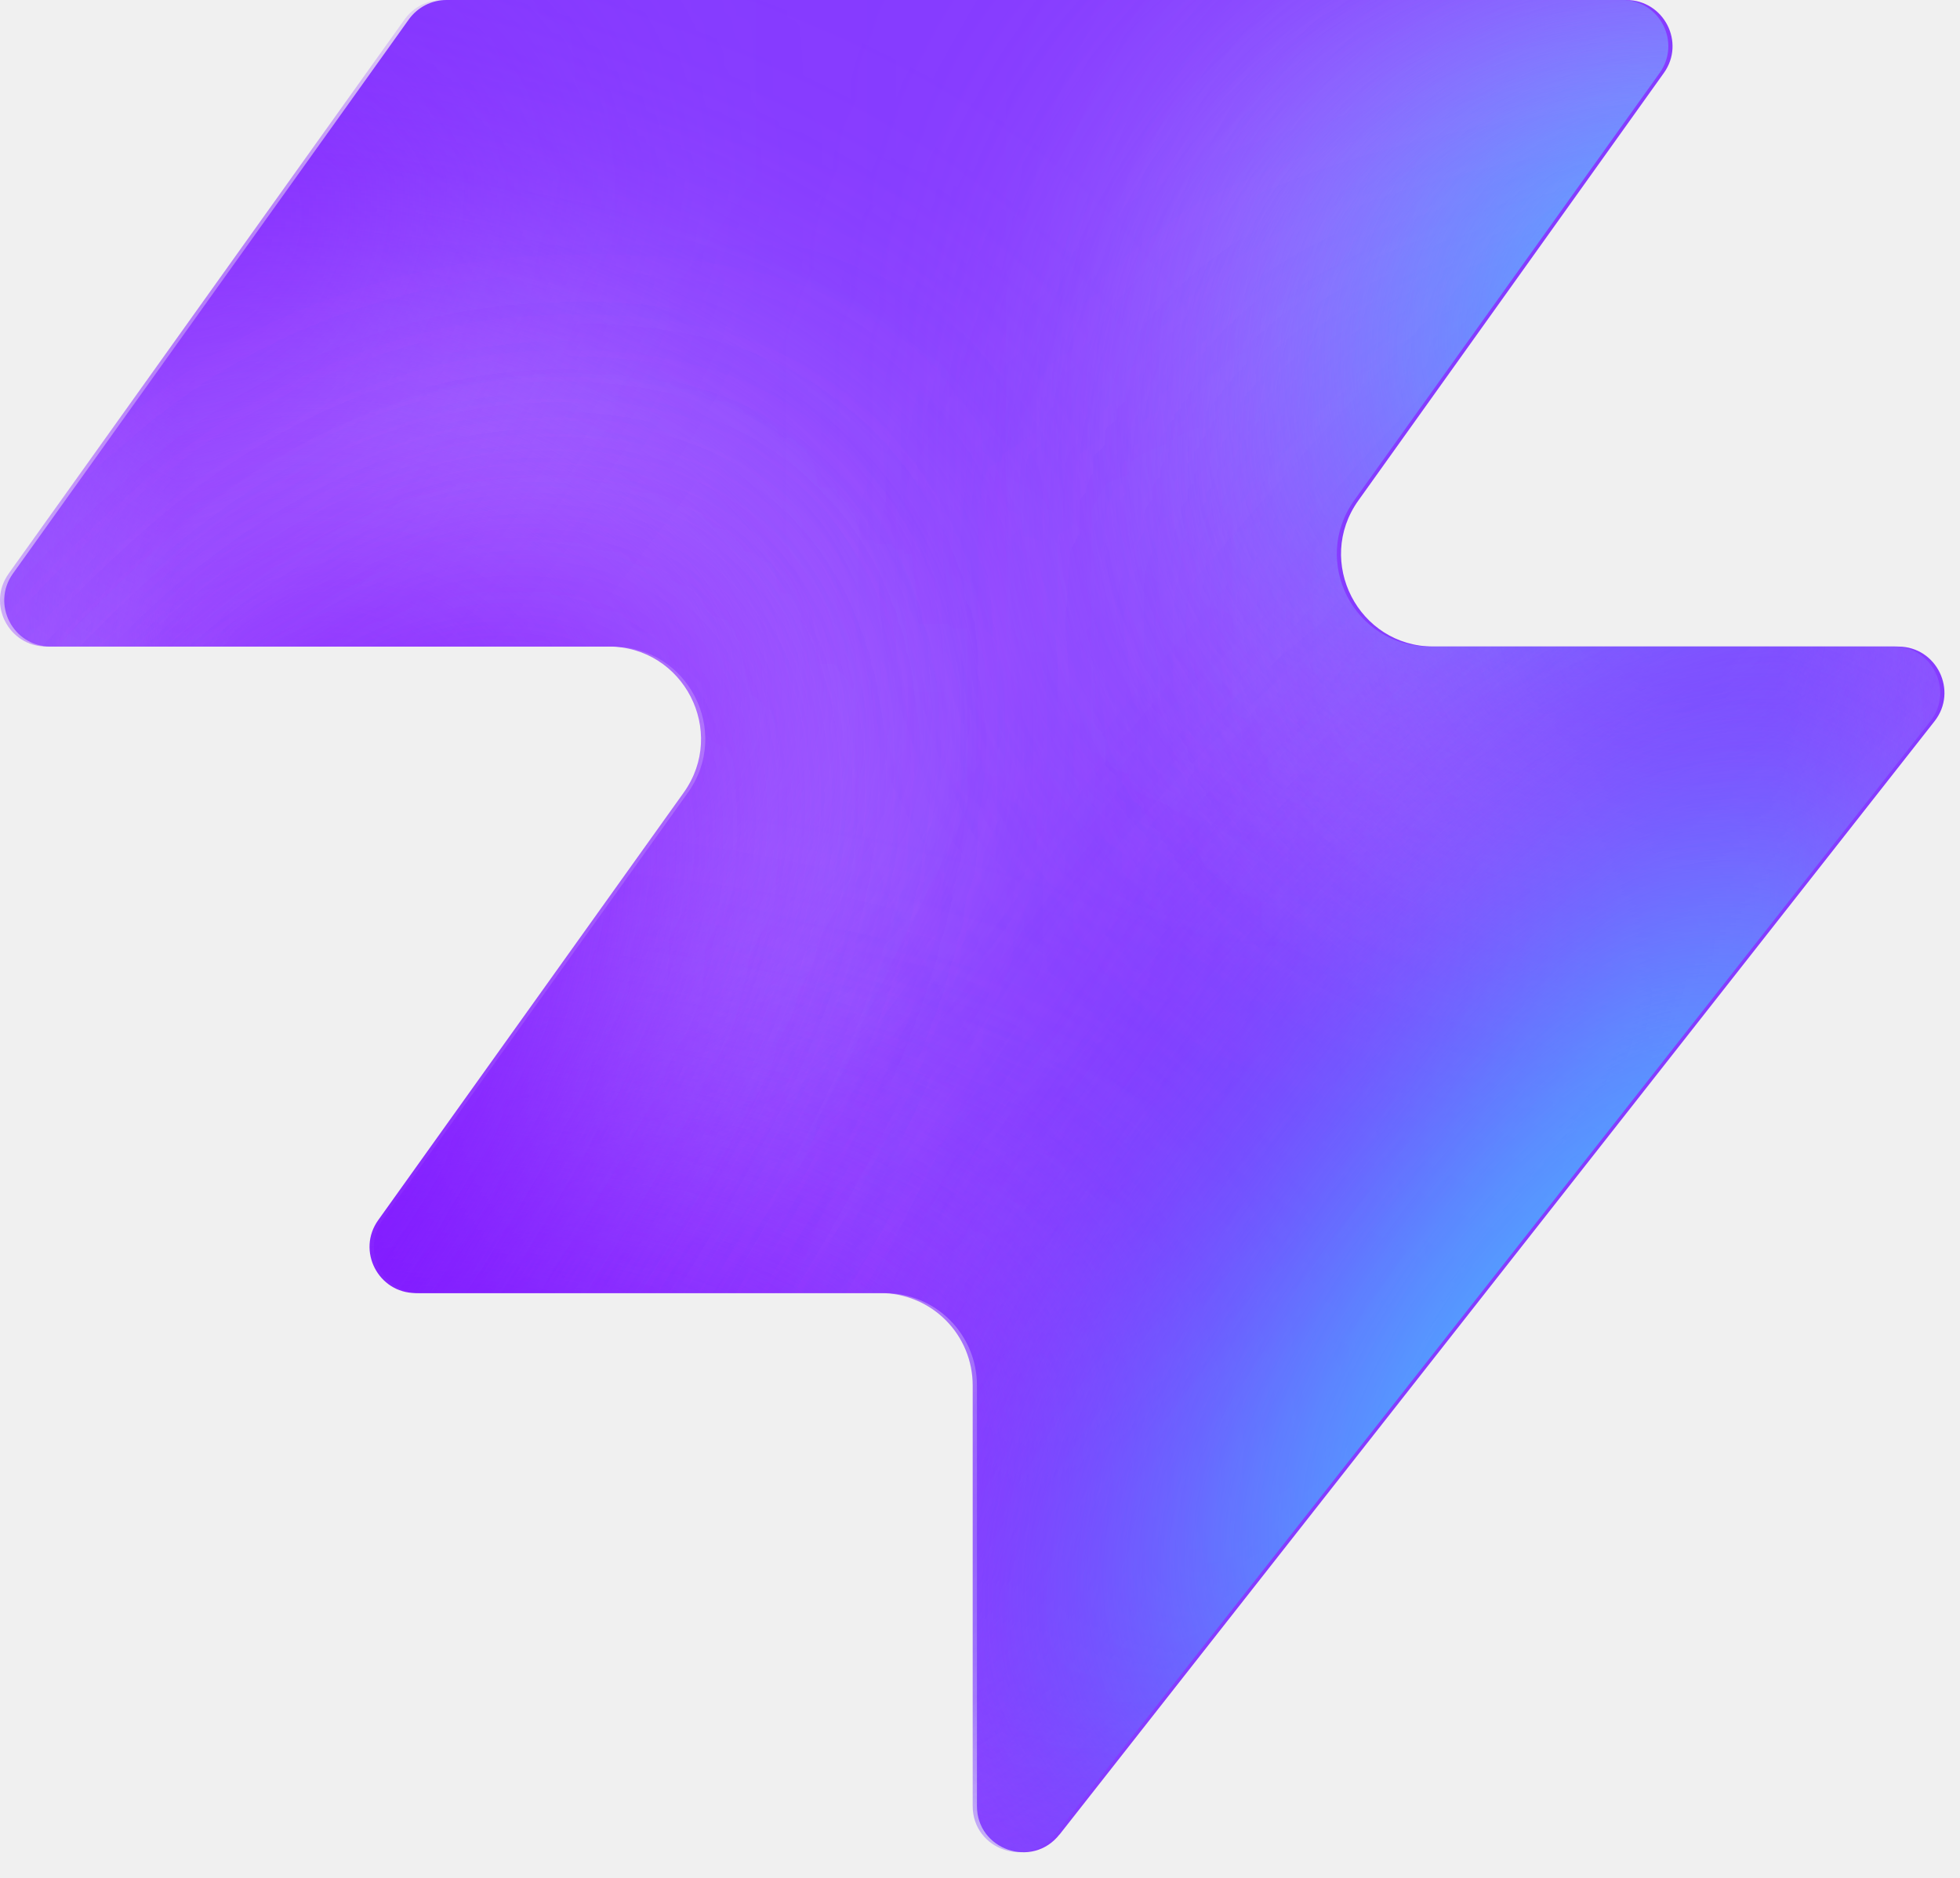
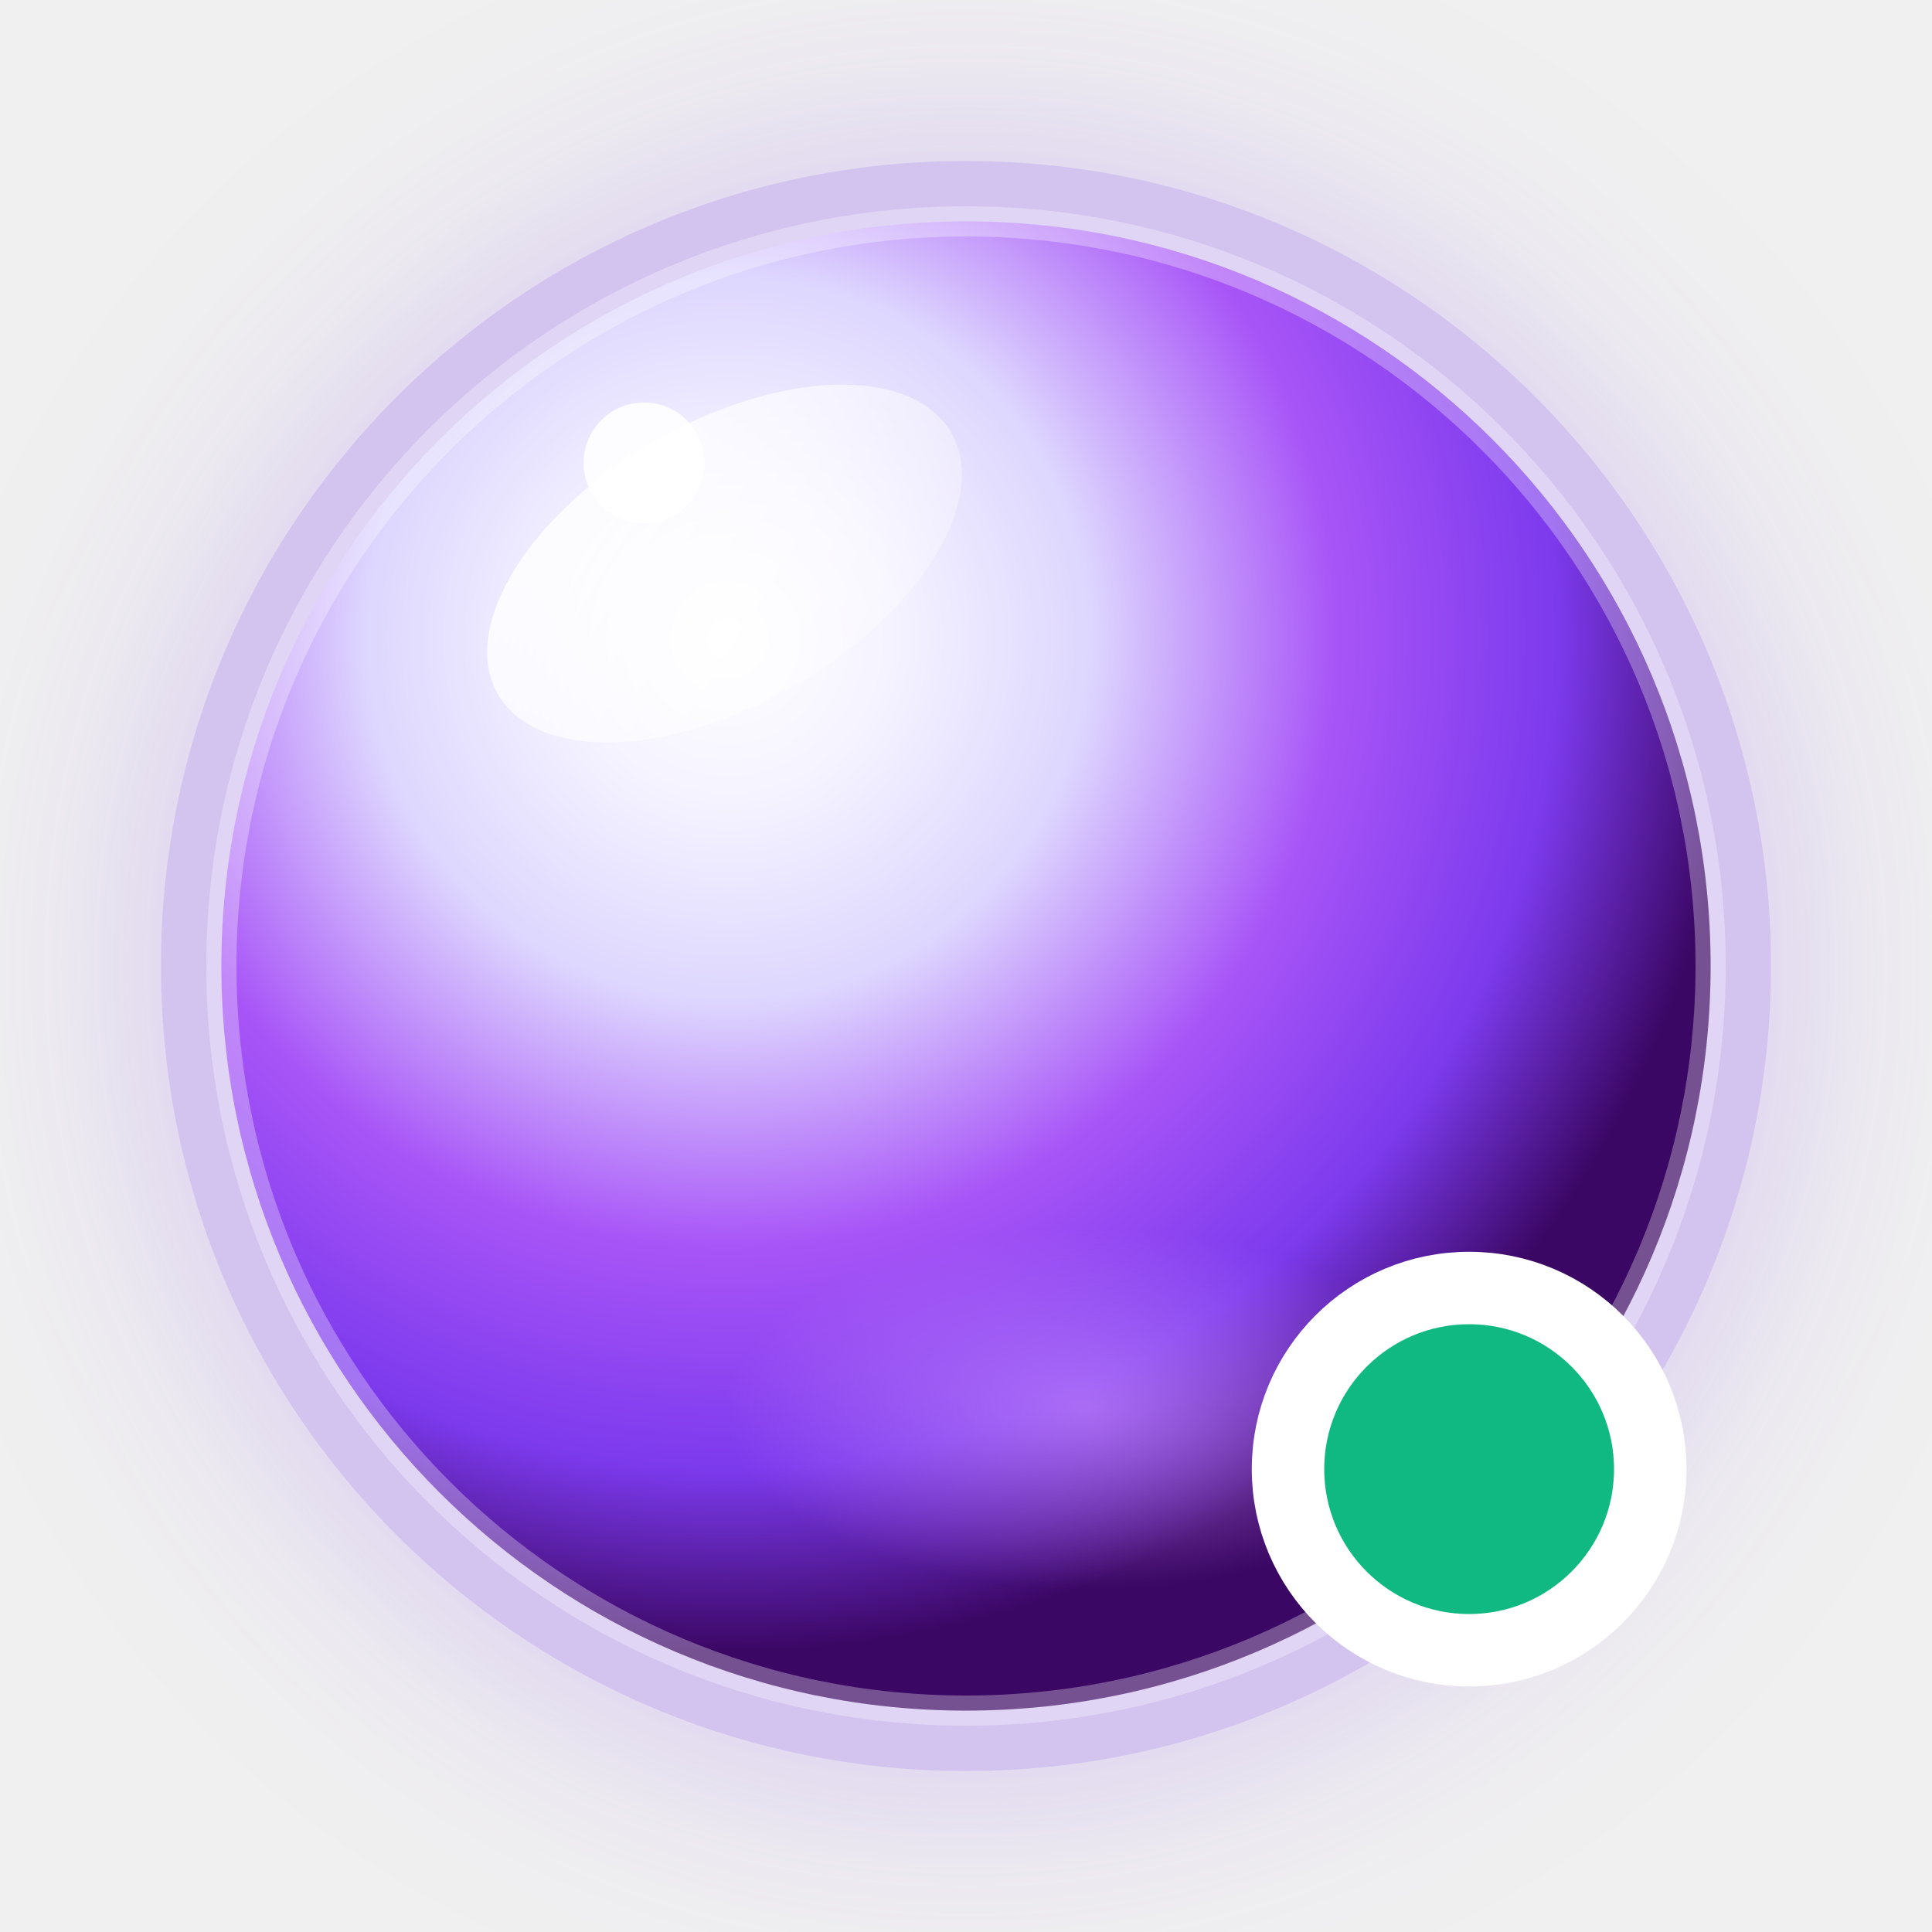
- <svg xmlns="http://www.w3.org/2000/svg" width="48" height="46" fill="none" viewBox="0 0 48 46">
-   <path fill="#863bff" d="M25.946 44.938c-.664.845-2.021.375-2.021-.698V33.937a2.26 2.26 0 0 0-2.262-2.262H10.287c-.92 0-1.456-1.04-.92-1.788l7.48-10.471c1.07-1.497 0-3.578-1.842-3.578H1.237c-.92 0-1.456-1.04-.92-1.788L10.013.474c.214-.297.556-.474.92-.474h28.894c.92 0 1.456 1.04.92 1.788l-7.48 10.471c-1.07 1.498 0 3.579 1.842 3.579h11.377c.943 0 1.473 1.088.89 1.83L25.947 44.94z" style="fill:#863bff;fill:color(display-p3 .525 .23 1);fill-opacity:1" />
-   <mask id="a" width="48" height="46" x="0" y="0" maskUnits="userSpaceOnUse" style="mask-type:alpha">
-     <path fill="#000" d="M25.842 44.938c-.664.844-2.021.375-2.021-.698V33.937a2.26 2.26 0 0 0-2.262-2.262H10.183c-.92 0-1.456-1.04-.92-1.788l7.48-10.471c1.07-1.498 0-3.579-1.842-3.579H1.133c-.92 0-1.456-1.04-.92-1.787L9.91.473c.214-.297.556-.474.92-.474h28.894c.92 0 1.456 1.04.92 1.788l-7.48 10.471c-1.07 1.498 0 3.578 1.842 3.578h11.377c.943 0 1.473 1.088.89 1.832L25.843 44.94z" style="fill:#000;fill-opacity:1" />
-   </mask>
-   <g mask="url(#a)">
-     <g filter="url(#b)">
-       <ellipse cx="5.508" cy="14.704" fill="#ede6ff" rx="5.508" ry="14.704" style="fill:#ede6ff;fill:color(display-p3 .927 .903 1);fill-opacity:1" transform="matrix(.00324 1 1 -.00324 -4.47 31.516)" />
-     </g>
-     <g filter="url(#c)">
-       <ellipse cx="10.399" cy="29.851" fill="#ede6ff" rx="10.399" ry="29.851" style="fill:#ede6ff;fill:color(display-p3 .927 .903 1);fill-opacity:1" transform="matrix(.00324 1 1 -.00324 -39.328 7.883)" />
-     </g>
-     <g filter="url(#d)">
-       <ellipse cx="5.508" cy="30.487" fill="#7e14ff" rx="5.508" ry="30.487" style="fill:#7e14ff;fill:color(display-p3 .492 .077 1);fill-opacity:1" transform="rotate(89.814 -25.913 -14.639)scale(1 -1)" />
-     </g>
-     <g filter="url(#e)">
-       <ellipse cx="5.508" cy="30.599" fill="#7e14ff" rx="5.508" ry="30.599" style="fill:#7e14ff;fill:color(display-p3 .492 .077 1);fill-opacity:1" transform="rotate(89.814 -32.644 -3.334)scale(1 -1)" />
-     </g>
-     <g filter="url(#f)">
-       <ellipse cx="5.508" cy="30.599" fill="#7e14ff" rx="5.508" ry="30.599" style="fill:#7e14ff;fill:color(display-p3 .492 .077 1);fill-opacity:1" transform="matrix(.00324 1 1 -.00324 -34.34 30.47)" />
-     </g>
-     <g filter="url(#g)">
-       <ellipse cx="14.072" cy="22.078" fill="#ede6ff" rx="14.072" ry="22.078" style="fill:#ede6ff;fill:color(display-p3 .927 .903 1);fill-opacity:1" transform="rotate(93.35 24.506 48.493)scale(-1 1)" />
-     </g>
-     <g filter="url(#h)">
-       <ellipse cx="3.47" cy="21.501" fill="#7e14ff" rx="3.47" ry="21.501" style="fill:#7e14ff;fill:color(display-p3 .492 .077 1);fill-opacity:1" transform="rotate(89.009 28.708 47.59)scale(-1 1)" />
-     </g>
-     <g filter="url(#i)">
-       <ellipse cx="3.47" cy="21.501" fill="#7e14ff" rx="3.47" ry="21.501" style="fill:#7e14ff;fill:color(display-p3 .492 .077 1);fill-opacity:1" transform="rotate(89.009 28.708 47.59)scale(-1 1)" />
-     </g>
-     <g filter="url(#j)">
-       <ellipse cx=".387" cy="8.972" fill="#7e14ff" rx="4.407" ry="29.108" style="fill:#7e14ff;fill:color(display-p3 .492 .077 1);fill-opacity:1" transform="rotate(39.51 .387 8.972)" />
-     </g>
-     <g filter="url(#k)">
-       <ellipse cx="47.523" cy="-6.092" fill="#7e14ff" rx="4.407" ry="29.108" style="fill:#7e14ff;fill:color(display-p3 .492 .077 1);fill-opacity:1" transform="rotate(37.892 47.523 -6.092)" />
-     </g>
-     <g filter="url(#l)">
-       <ellipse cx="41.412" cy="6.333" fill="#47bfff" rx="5.971" ry="9.665" style="fill:#47bfff;fill:color(display-p3 .28 .748 1);fill-opacity:1" transform="rotate(37.892 41.412 6.333)" />
-     </g>
-     <g filter="url(#m)">
-       <ellipse cx="-1.879" cy="38.332" fill="#7e14ff" rx="4.407" ry="29.108" style="fill:#7e14ff;fill:color(display-p3 .492 .077 1);fill-opacity:1" transform="rotate(37.892 -1.88 38.332)" />
-     </g>
-     <g filter="url(#n)">
-       <ellipse cx="-1.879" cy="38.332" fill="#7e14ff" rx="4.407" ry="29.108" style="fill:#7e14ff;fill:color(display-p3 .492 .077 1);fill-opacity:1" transform="rotate(37.892 -1.88 38.332)" />
-     </g>
-     <g filter="url(#o)">
-       <ellipse cx="35.651" cy="29.907" fill="#7e14ff" rx="4.407" ry="29.108" style="fill:#7e14ff;fill:color(display-p3 .492 .077 1);fill-opacity:1" transform="rotate(37.892 35.651 29.907)" />
-     </g>
-     <g filter="url(#p)">
-       <ellipse cx="38.418" cy="32.4" fill="#47bfff" rx="5.971" ry="15.297" style="fill:#47bfff;fill:color(display-p3 .28 .748 1);fill-opacity:1" transform="rotate(37.892 38.418 32.4)" />
-     </g>
-   </g>
+ <svg xmlns="http://www.w3.org/2000/svg" viewBox="0 0 48 48" width="48" height="48" fill="none">
  <defs>
-     <filter id="b" width="60.045" height="41.654" x="-19.77" y="16.149" color-interpolation-filters="sRGB" filterUnits="userSpaceOnUse">
-       <feFlood flood-opacity="0" result="BackgroundImageFix" />
-       <feBlend in="SourceGraphic" in2="BackgroundImageFix" result="shape" />
-       <feGaussianBlur result="effect1_foregroundBlur_2002_17158" stdDeviation="7.659" />
+     <filter id="auraGlow" x="-20%" y="-20%" width="140%" height="140%">
+       <feGaussianBlur stdDeviation="3" result="blur" />
+       <feComposite in="SourceGraphic" in2="blur" operator="over" />
    </filter>
-     <filter id="c" width="90.34" height="51.437" x="-54.613" y="-7.533" color-interpolation-filters="sRGB" filterUnits="userSpaceOnUse">
-       <feFlood flood-opacity="0" result="BackgroundImageFix" />
-       <feBlend in="SourceGraphic" in2="BackgroundImageFix" result="shape" />
-       <feGaussianBlur result="effect1_foregroundBlur_2002_17158" stdDeviation="7.659" />
-     </filter>
-     <filter id="d" width="79.355" height="29.4" x="-49.64" y="2.03" color-interpolation-filters="sRGB" filterUnits="userSpaceOnUse">
-       <feFlood flood-opacity="0" result="BackgroundImageFix" />
-       <feBlend in="SourceGraphic" in2="BackgroundImageFix" result="shape" />
-       <feGaussianBlur result="effect1_foregroundBlur_2002_17158" stdDeviation="4.596" />
-     </filter>
-     <filter id="e" width="79.579" height="29.4" x="-45.045" y="20.029" color-interpolation-filters="sRGB" filterUnits="userSpaceOnUse">
-       <feFlood flood-opacity="0" result="BackgroundImageFix" />
-       <feBlend in="SourceGraphic" in2="BackgroundImageFix" result="shape" />
-       <feGaussianBlur result="effect1_foregroundBlur_2002_17158" stdDeviation="4.596" />
-     </filter>
-     <filter id="f" width="79.579" height="29.4" x="-43.513" y="21.178" color-interpolation-filters="sRGB" filterUnits="userSpaceOnUse">
-       <feFlood flood-opacity="0" result="BackgroundImageFix" />
-       <feBlend in="SourceGraphic" in2="BackgroundImageFix" result="shape" />
-       <feGaussianBlur result="effect1_foregroundBlur_2002_17158" stdDeviation="4.596" />
-     </filter>
-     <filter id="g" width="74.749" height="58.852" x="15.756" y="-17.901" color-interpolation-filters="sRGB" filterUnits="userSpaceOnUse">
-       <feFlood flood-opacity="0" result="BackgroundImageFix" />
-       <feBlend in="SourceGraphic" in2="BackgroundImageFix" result="shape" />
-       <feGaussianBlur result="effect1_foregroundBlur_2002_17158" stdDeviation="7.659" />
-     </filter>
-     <filter id="h" width="61.377" height="25.362" x="23.548" y="2.284" color-interpolation-filters="sRGB" filterUnits="userSpaceOnUse">
-       <feFlood flood-opacity="0" result="BackgroundImageFix" />
-       <feBlend in="SourceGraphic" in2="BackgroundImageFix" result="shape" />
-       <feGaussianBlur result="effect1_foregroundBlur_2002_17158" stdDeviation="4.596" />
-     </filter>
-     <filter id="i" width="61.377" height="25.362" x="23.548" y="2.284" color-interpolation-filters="sRGB" filterUnits="userSpaceOnUse">
-       <feFlood flood-opacity="0" result="BackgroundImageFix" />
-       <feBlend in="SourceGraphic" in2="BackgroundImageFix" result="shape" />
-       <feGaussianBlur result="effect1_foregroundBlur_2002_17158" stdDeviation="4.596" />
-     </filter>
-     <filter id="j" width="56.045" height="63.649" x="-27.636" y="-22.853" color-interpolation-filters="sRGB" filterUnits="userSpaceOnUse">
-       <feFlood flood-opacity="0" result="BackgroundImageFix" />
-       <feBlend in="SourceGraphic" in2="BackgroundImageFix" result="shape" />
-       <feGaussianBlur result="effect1_foregroundBlur_2002_17158" stdDeviation="4.596" />
-     </filter>
-     <filter id="k" width="54.814" height="64.646" x="20.116" y="-38.415" color-interpolation-filters="sRGB" filterUnits="userSpaceOnUse">
-       <feFlood flood-opacity="0" result="BackgroundImageFix" />
-       <feBlend in="SourceGraphic" in2="BackgroundImageFix" result="shape" />
-       <feGaussianBlur result="effect1_foregroundBlur_2002_17158" stdDeviation="4.596" />
-     </filter>
-     <filter id="l" width="33.541" height="35.313" x="24.641" y="-11.323" color-interpolation-filters="sRGB" filterUnits="userSpaceOnUse">
-       <feFlood flood-opacity="0" result="BackgroundImageFix" />
-       <feBlend in="SourceGraphic" in2="BackgroundImageFix" result="shape" />
-       <feGaussianBlur result="effect1_foregroundBlur_2002_17158" stdDeviation="4.596" />
-     </filter>
-     <filter id="m" width="54.814" height="64.646" x="-29.286" y="6.009" color-interpolation-filters="sRGB" filterUnits="userSpaceOnUse">
-       <feFlood flood-opacity="0" result="BackgroundImageFix" />
-       <feBlend in="SourceGraphic" in2="BackgroundImageFix" result="shape" />
-       <feGaussianBlur result="effect1_foregroundBlur_2002_17158" stdDeviation="4.596" />
-     </filter>
-     <filter id="n" width="54.814" height="64.646" x="-29.286" y="6.009" color-interpolation-filters="sRGB" filterUnits="userSpaceOnUse">
-       <feFlood flood-opacity="0" result="BackgroundImageFix" />
-       <feBlend in="SourceGraphic" in2="BackgroundImageFix" result="shape" />
-       <feGaussianBlur result="effect1_foregroundBlur_2002_17158" stdDeviation="4.596" />
-     </filter>
-     <filter id="o" width="54.814" height="64.646" x="8.244" y="-2.416" color-interpolation-filters="sRGB" filterUnits="userSpaceOnUse">
-       <feFlood flood-opacity="0" result="BackgroundImageFix" />
-       <feBlend in="SourceGraphic" in2="BackgroundImageFix" result="shape" />
-       <feGaussianBlur result="effect1_foregroundBlur_2002_17158" stdDeviation="4.596" />
-     </filter>
-     <filter id="p" width="39.409" height="43.623" x="18.713" y="10.588" color-interpolation-filters="sRGB" filterUnits="userSpaceOnUse">
-       <feFlood flood-opacity="0" result="BackgroundImageFix" />
-       <feBlend in="SourceGraphic" in2="BackgroundImageFix" result="shape" />
-       <feGaussianBlur result="effect1_foregroundBlur_2002_17158" stdDeviation="4.596" />
-     </filter>
+     <radialGradient id="bubbleSphere" cx="34%" cy="28%" r="68%">
+       <stop offset="0%" stop-color="#FFFFFF" />
+       <stop offset="16%" stop-color="#F5F3FF" />
+       <stop offset="36%" stop-color="#DDD6FE" />
+       <stop offset="60%" stop-color="#A855F7" />
+       <stop offset="82%" stop-color="#7C3AED" />
+       <stop offset="100%" stop-color="#3B0764" />
+     </radialGradient>
+     <linearGradient id="sheenGrad" x1="0%" y1="0%" x2="100%" y2="100%">
+       <stop offset="0%" stop-color="#FFFFFF" stop-opacity="0.95" />
+       <stop offset="100%" stop-color="#FFFFFF" stop-opacity="0.2" />
+     </linearGradient>
+     <radialGradient id="bottomRim" cx="50%" cy="50%" r="50%">
+       <stop offset="0%" stop-color="#C084FC" stop-opacity="0.7" />
+       <stop offset="100%" stop-color="#C084FC" stop-opacity="0" />
+     </radialGradient>
  </defs>
+   <circle cx="24" cy="24" r="20" fill="#7C3AED" opacity="0.25" filter="url(#auraGlow)" />
+   <circle cx="24" cy="24" r="18.5" fill="url(#bubbleSphere)" stroke="#FFFFFF" stroke-width="0.75" stroke-opacity="0.3" />
+   <ellipse cx="27" cy="35" rx="9" ry="4.5" fill="url(#bottomRim)" />
+   <ellipse cx="18" cy="14" rx="6.5" ry="3.5" transform="rotate(-30 18 14)" fill="url(#sheenGrad)" />
+   <circle cx="16" cy="11.5" r="1.5" fill="#FFFFFF" opacity="0.9" />
+   <circle cx="36.5" cy="36.5" r="4.5" fill="#10B981" stroke="#FFFFFF" stroke-width="1.8" />
</svg>
